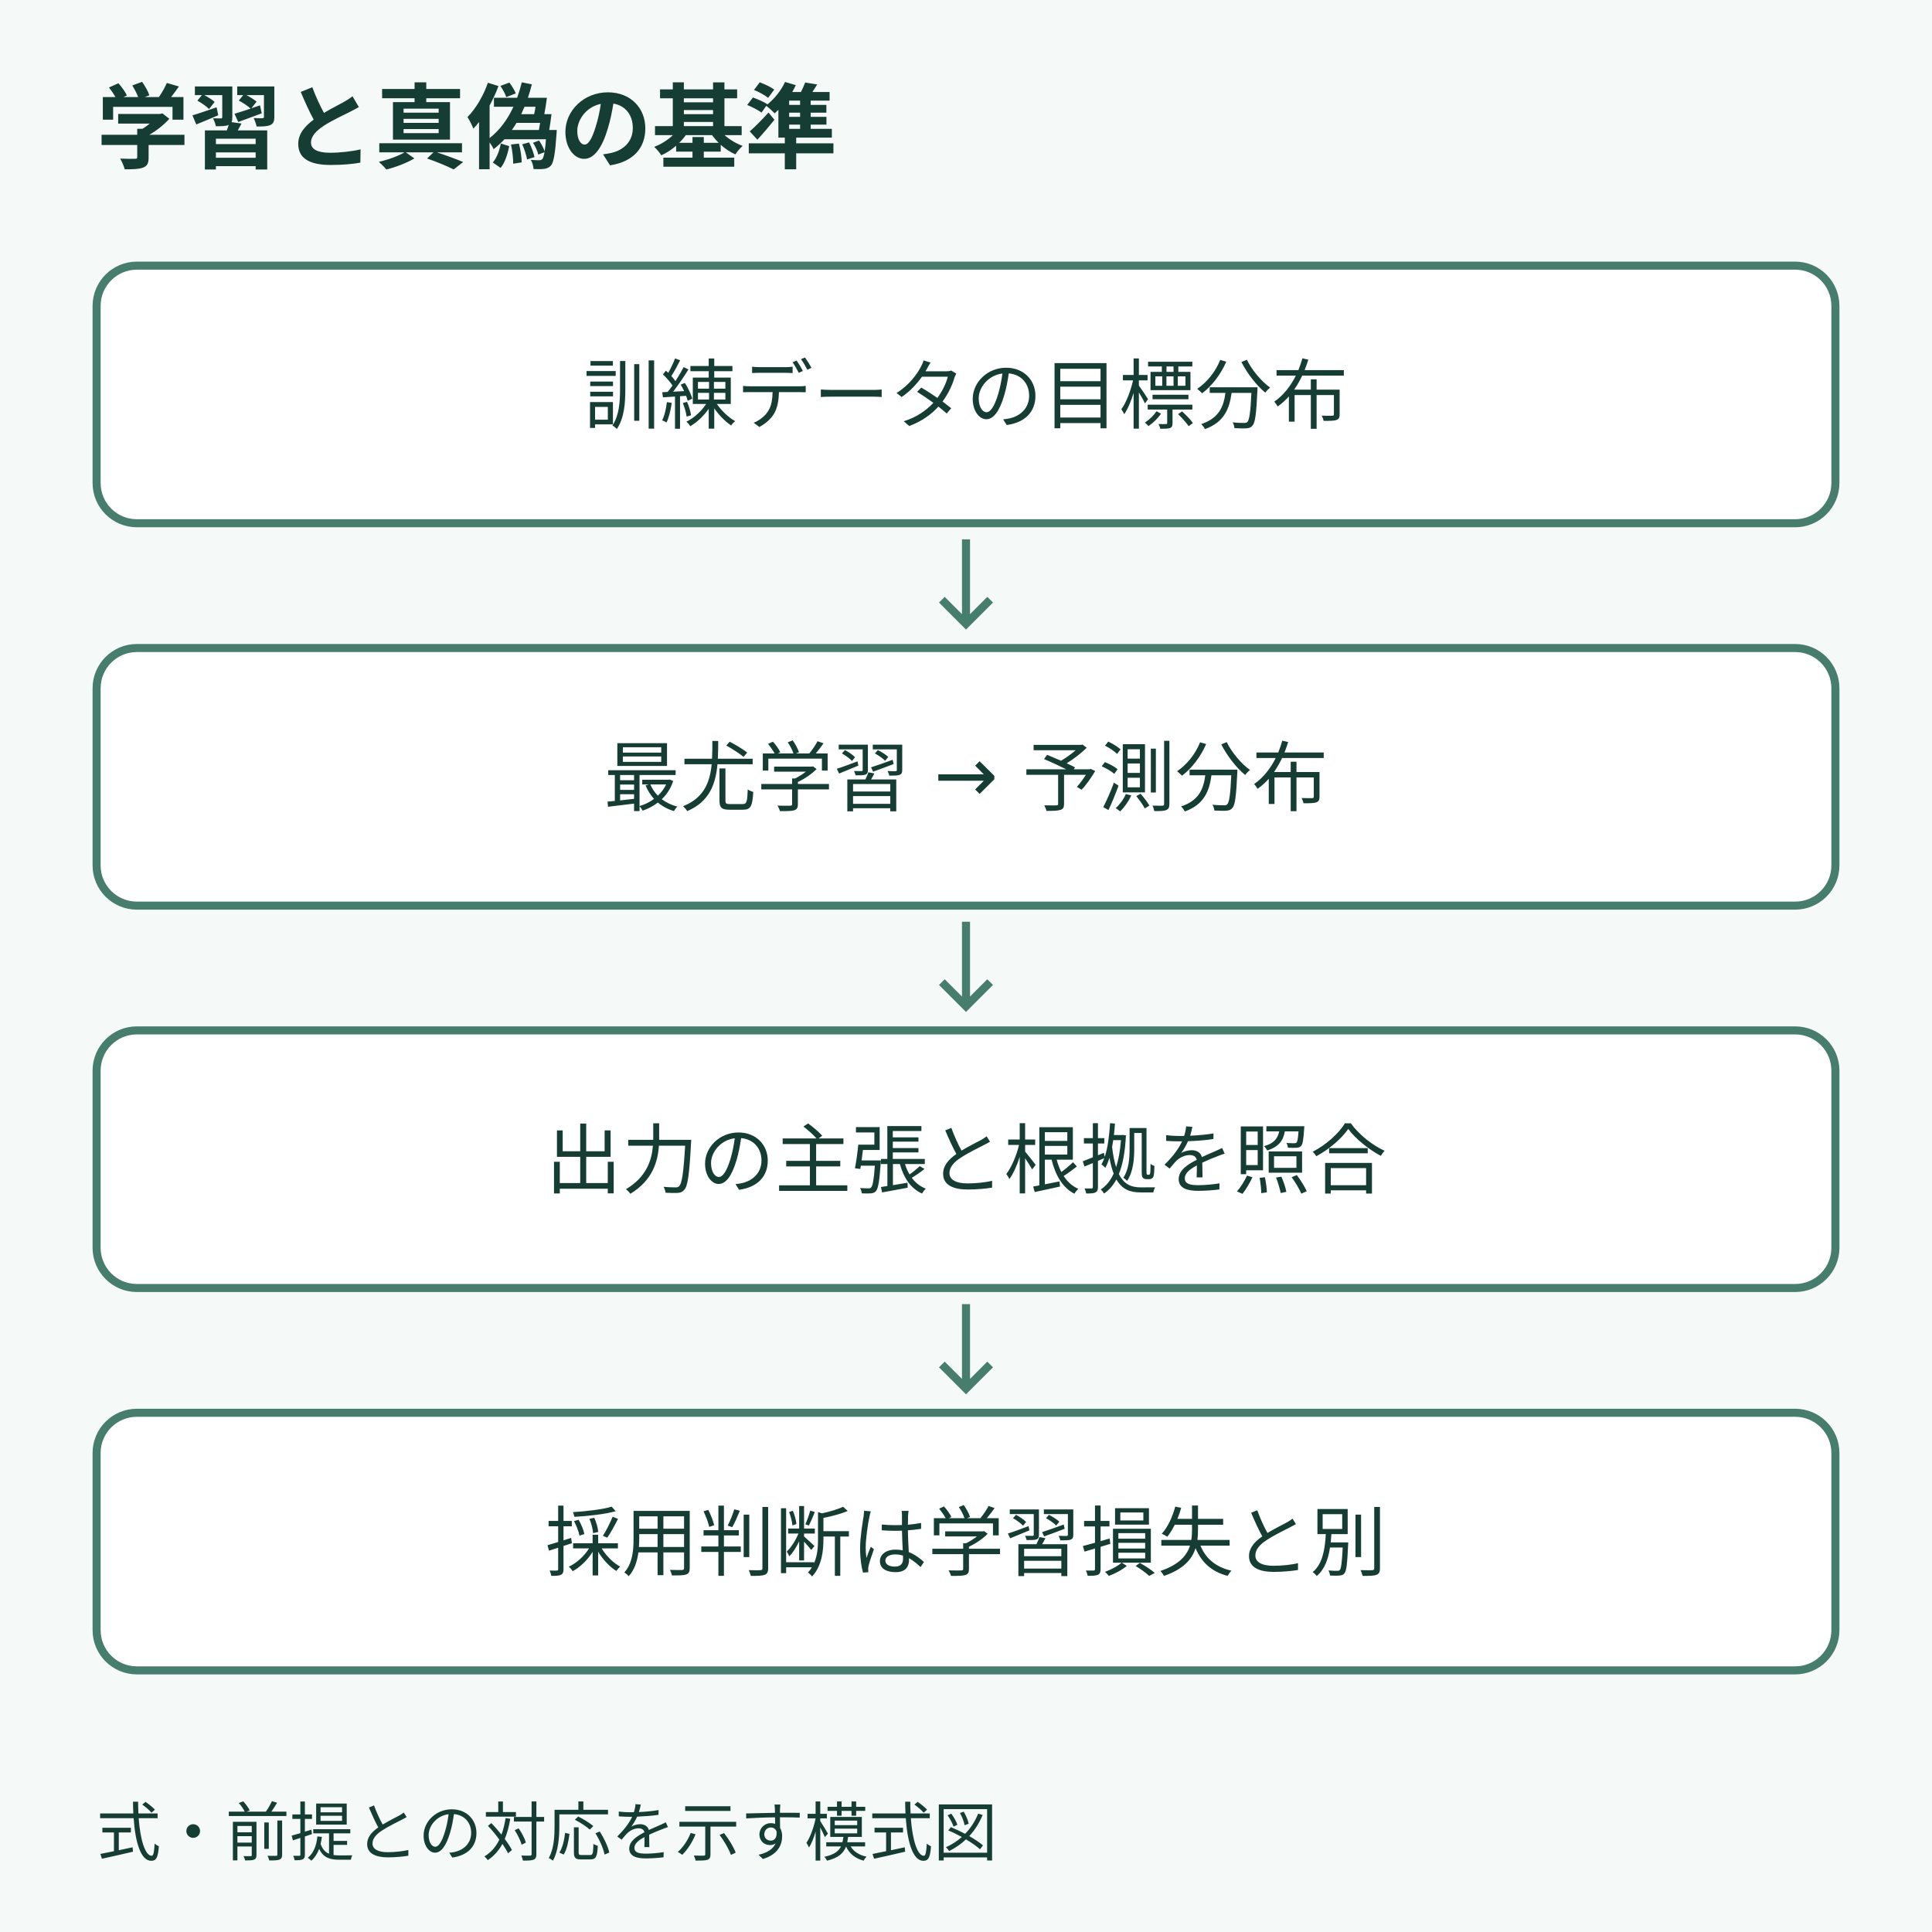
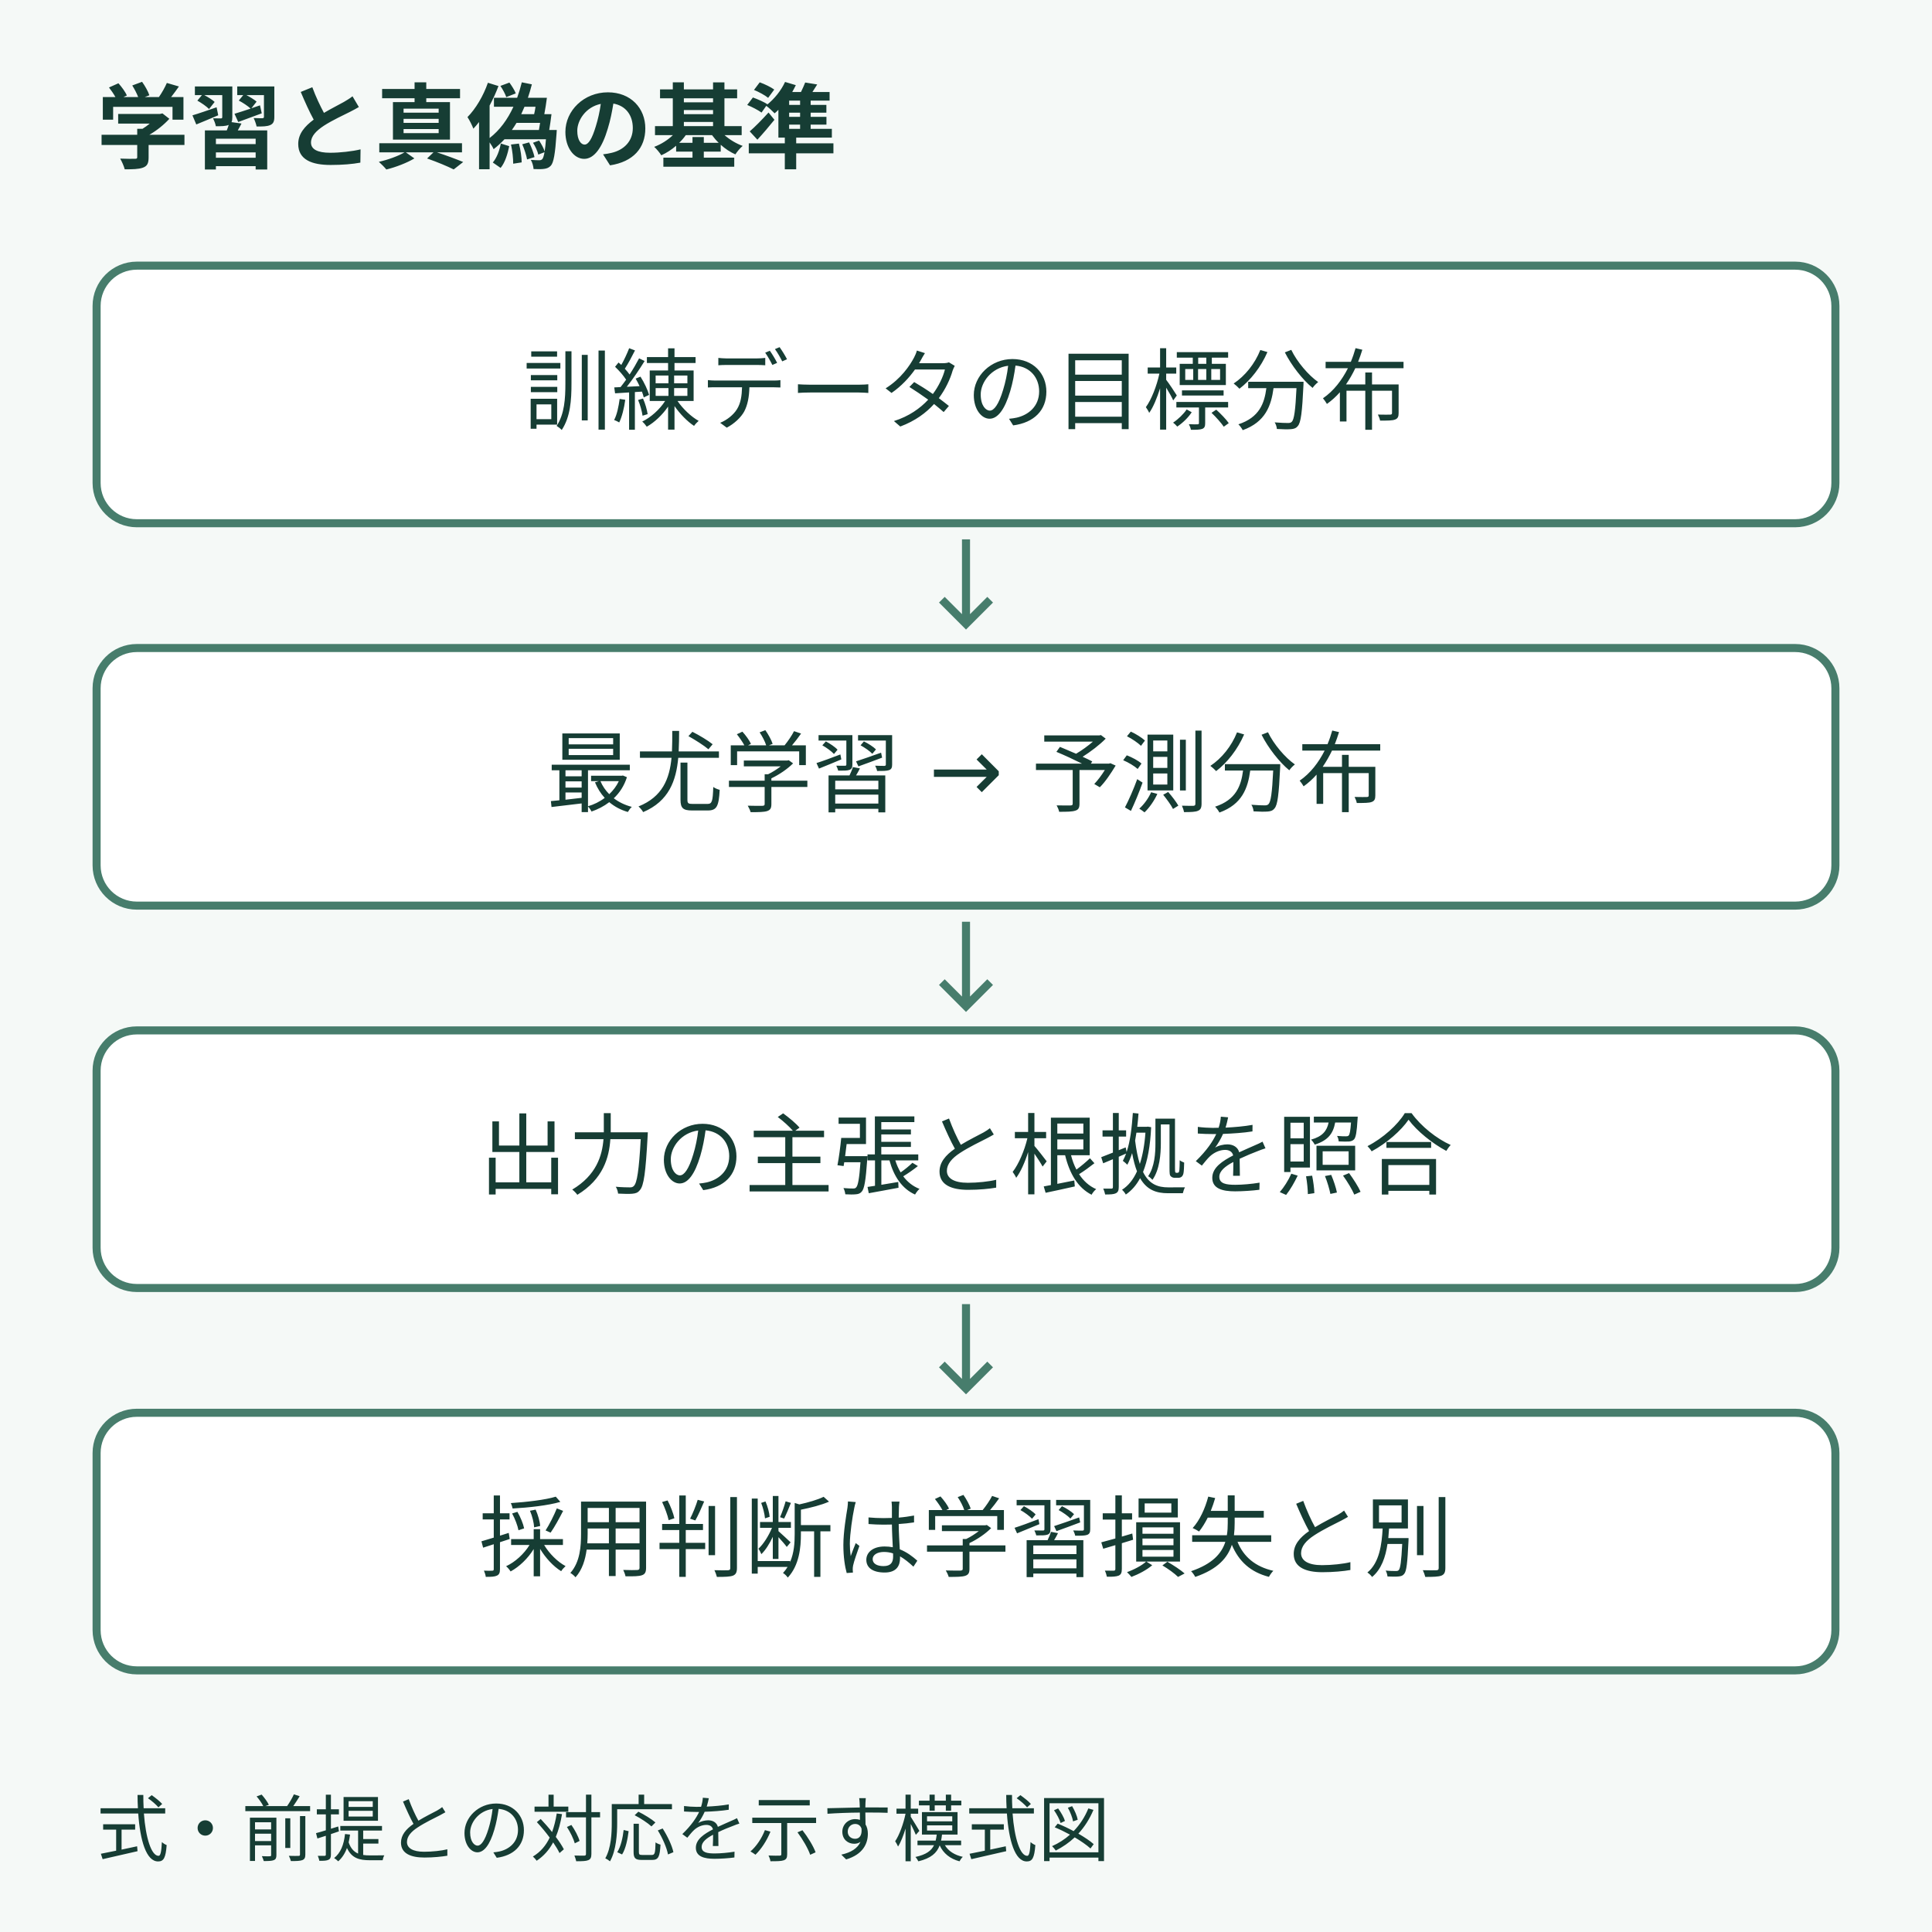
<svg xmlns="http://www.w3.org/2000/svg" width="480" height="480" viewBox="0 0 480 480" role="img" aria-labelledby="t d">
  <rect width="480" height="480" fill="#f5f9f7" />
  <g font-family="system-ui,sans-serif" fill="#163d34">
    <text x="24" y="40" font-size="23" font-weight="700">学習と真偽の基準</text>
    <rect x="24" y="66" width="432" height="64" rx="10" fill="#ffffff" stroke="#477d6c" stroke-width="2" />
-     <text x="240" y="105" text-anchor="middle" font-size="19">訓練データの目標分布</text>
+     <text x="240" y="105" text-anchor="middle" font-size="22">訓練データの目標分布</text>
    <path d="M240 134v21m-6-6 6 6 6-6" stroke="#477d6c" stroke-width="2" fill="none" />
    <rect x="24" y="161" width="432" height="64" rx="10" fill="#ffffff" stroke="#477d6c" stroke-width="2" />
-     <text x="240" y="200" text-anchor="middle" font-size="19">最尤学習 → 予測分布</text>
+     <text x="240" y="200" text-anchor="middle" font-size="22">最尤学習 → 予測分布</text>
    <path d="M240 229v21m-6-6 6 6 6-6" stroke="#477d6c" stroke-width="2" fill="none" />
    <rect x="24" y="256" width="432" height="64" rx="10" fill="#ffffff" stroke="#477d6c" stroke-width="2" />
-     <text x="240" y="295" text-anchor="middle" font-size="19">出力の主張と根拠を照合</text>
+     <text x="240" y="295" text-anchor="middle" font-size="22">出力の主張と根拠を照合</text>
    <path d="M240 324v21m-6-6 6 6 6-6" stroke="#477d6c" stroke-width="2" fill="none" />
    <rect x="24" y="351" width="432" height="64" rx="10" fill="#ffffff" stroke="#477d6c" stroke-width="2" />
-     <text x="240" y="390" text-anchor="middle" font-size="19">採用判断は学習損失と別</text>
-     <text x="24" y="461" font-size="16">式・前提との対応を示す模式図</text>
+     <text x="240" y="390" text-anchor="middle" font-size="22">採用判断は学習損失と別</text>
+     <text x="24" y="461" font-size="18">式・前提との対応を示す模式図</text>
  </g>
</svg>
